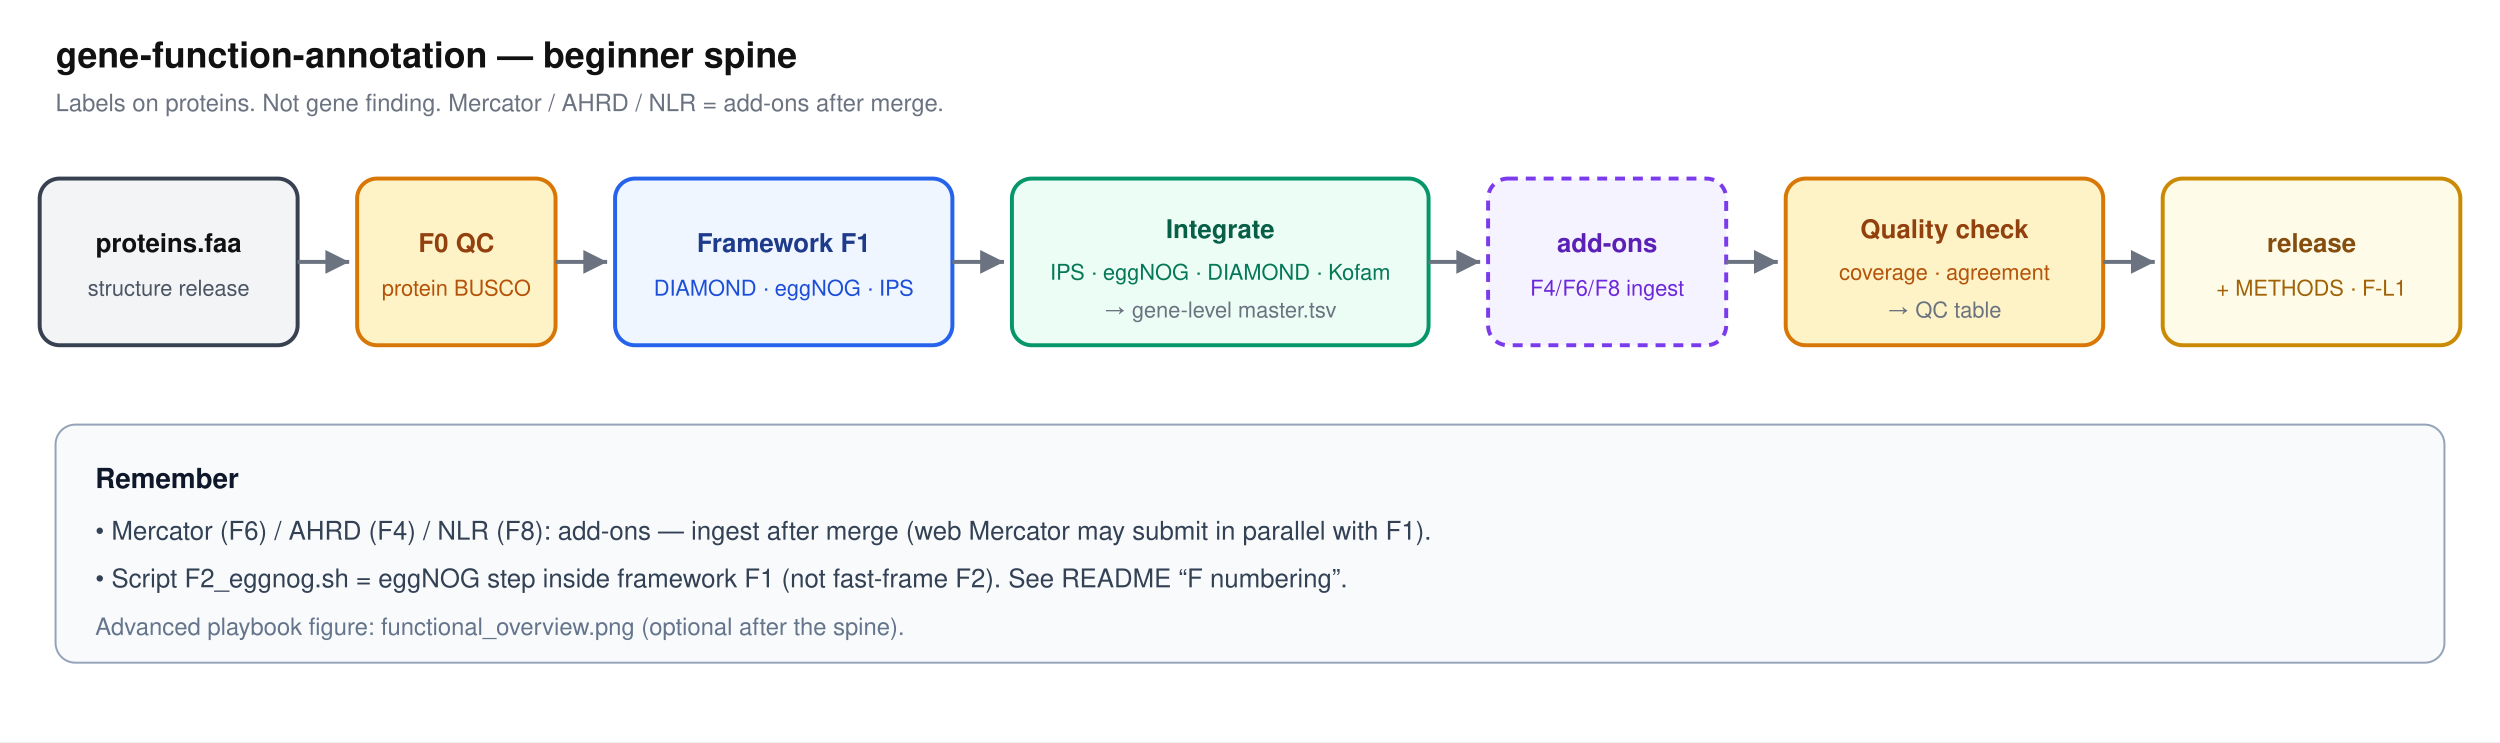
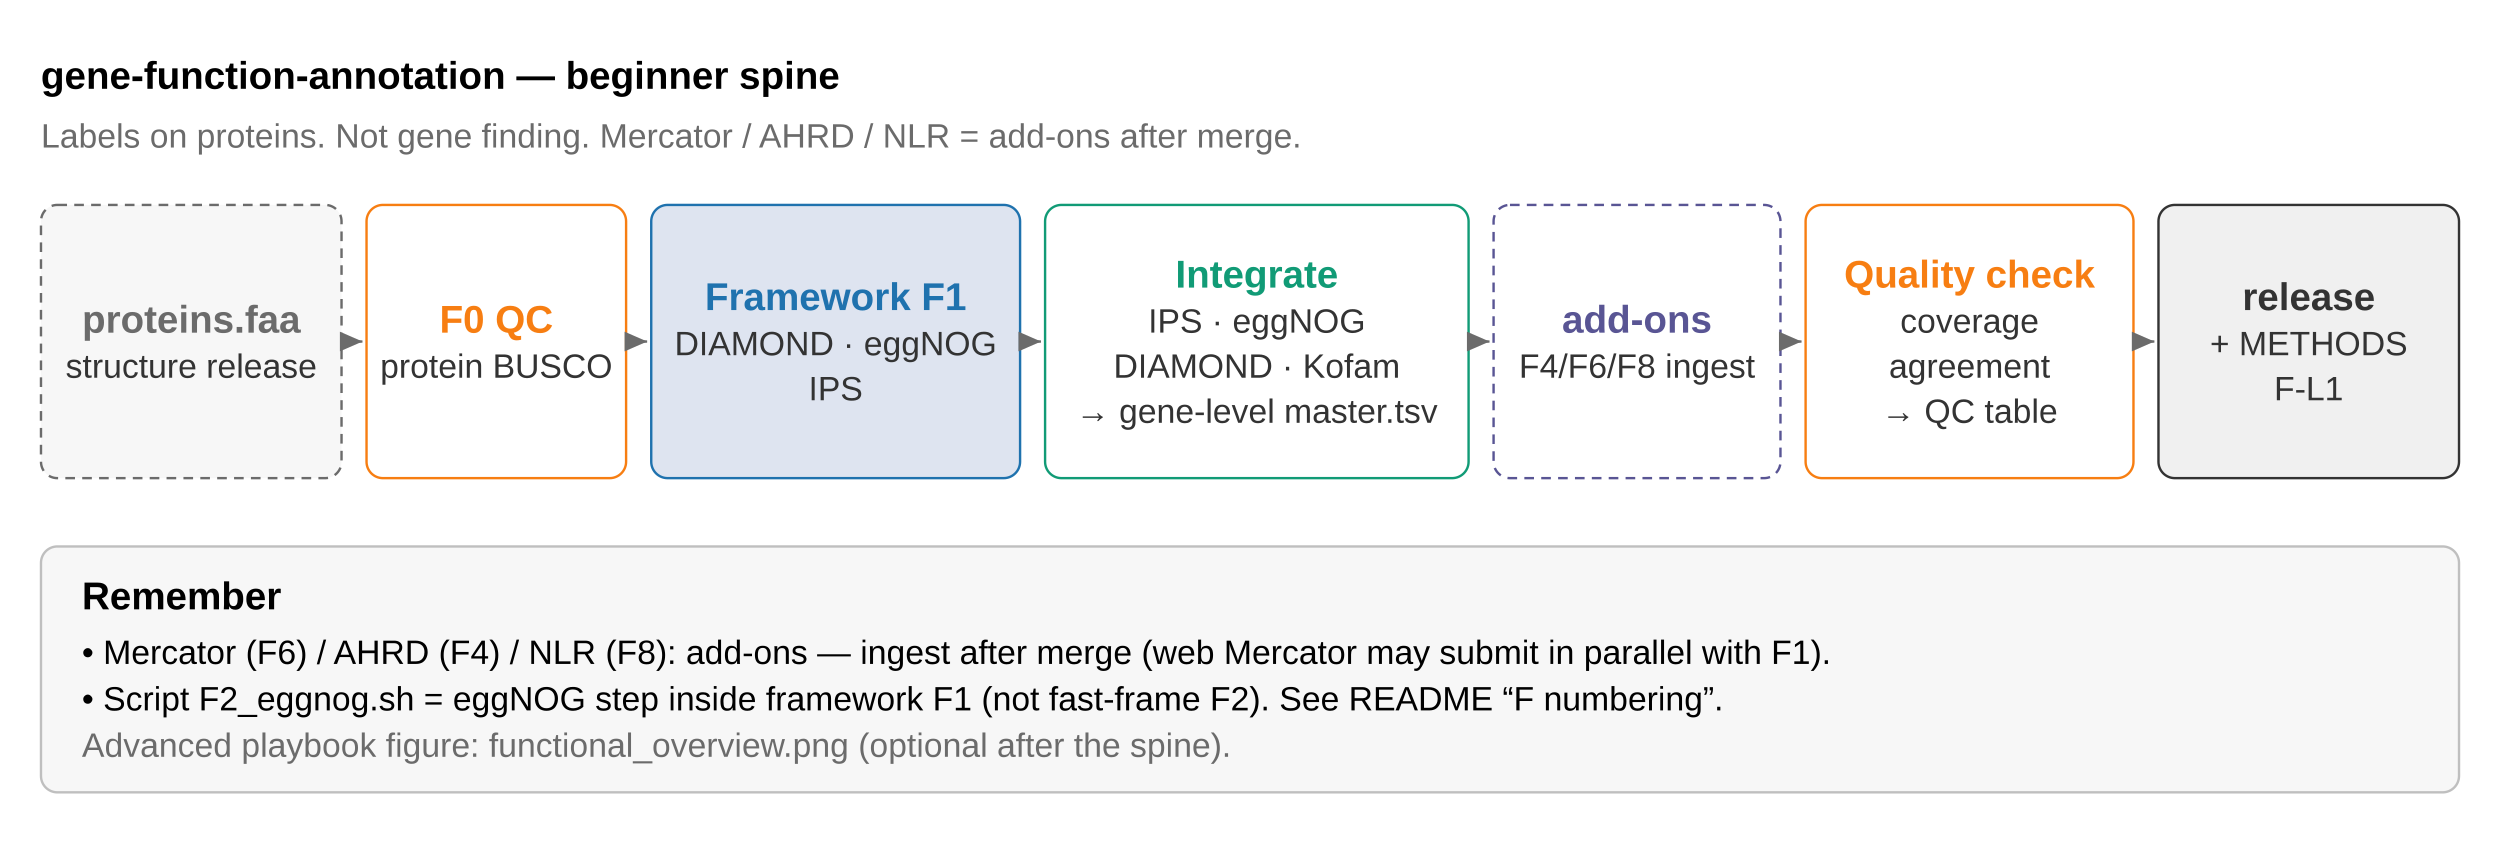
- <svg xmlns="http://www.w3.org/2000/svg" width="1260" height="374" viewBox="0 0 1260 374">
-   <rect width="1260" height="374" fill="#fff" />
-   <text x="28" y="34" font-family="Helvetica,Arial,sans-serif" font-size="18" font-weight="700" fill="#111">gene-function-annotation — beginner spine</text>
-   <text x="28" y="56" font-family="Helvetica,Arial,sans-serif" font-size="12" fill="#6b7280">Labels on proteins. Not gene finding. Mercator / AHRD / NLR = add-ons after merge.</text>
-   <rect x="20" y="90" width="130" height="84" rx="10" fill="#f3f4f6" stroke="#374151" stroke-width="2" />
-   <text x="85" y="127" text-anchor="middle" font-family="Helvetica,Arial,sans-serif" font-size="13" font-weight="700" fill="#111">proteins.faa</text>
-   <text x="85" y="149" text-anchor="middle" font-family="Helvetica,Arial,sans-serif" font-size="11" fill="#4b5563">structure release</text>
-   <rect x="180" y="90" width="100" height="84" rx="10" fill="#fef3c7" stroke="#d97706" stroke-width="2" />
-   <text x="230" y="127" text-anchor="middle" font-family="Helvetica,Arial,sans-serif" font-size="13" font-weight="700" fill="#92400e">F0 QC</text>
-   <text x="230" y="149" text-anchor="middle" font-family="Helvetica,Arial,sans-serif" font-size="11" fill="#b45309">protein BUSCO</text>
-   <rect x="310" y="90" width="170" height="84" rx="10" fill="#eff6ff" stroke="#2563eb" stroke-width="2" />
-   <text x="395" y="127" text-anchor="middle" font-family="Helvetica,Arial,sans-serif" font-size="13" font-weight="700" fill="#1e3a8a">Framework F1</text>
-   <text x="395" y="149" text-anchor="middle" font-family="Helvetica,Arial,sans-serif" font-size="11" fill="#1d4ed8">DIAMOND · eggNOG · IPS</text>
-   <rect x="510" y="90" width="210" height="84" rx="10" fill="#ecfdf5" stroke="#059669" stroke-width="2" />
-   <text x="615" y="120" text-anchor="middle" font-family="Helvetica,Arial,sans-serif" font-size="13" font-weight="700" fill="#065f46">Integrate</text>
-   <text x="615" y="141" text-anchor="middle" font-family="Helvetica,Arial,sans-serif" font-size="11" fill="#047857">IPS · eggNOG · DIAMOND · Kofam</text>
-   <text x="615" y="160" text-anchor="middle" font-family="Helvetica,Arial,sans-serif" font-size="11" fill="#6b7280">→ gene-level master.tsv</text>
-   <rect x="750" y="90" width="120" height="84" rx="10" fill="#f5f3ff" stroke="#7c3aed" stroke-width="2" stroke-dasharray="5 4" />
-   <text x="810" y="127" text-anchor="middle" font-family="Helvetica,Arial,sans-serif" font-size="13" font-weight="700" fill="#5b21b6">add-ons</text>
-   <text x="810" y="149" text-anchor="middle" font-family="Helvetica,Arial,sans-serif" font-size="11" fill="#6d28d9">F4/F6/F8 ingest</text>
-   <rect x="900" y="90" width="160" height="84" rx="10" fill="#fef3c7" stroke="#d97706" stroke-width="2" />
-   <text x="980" y="120" text-anchor="middle" font-family="Helvetica,Arial,sans-serif" font-size="13" font-weight="700" fill="#92400e">Quality check</text>
-   <text x="980" y="141" text-anchor="middle" font-family="Helvetica,Arial,sans-serif" font-size="11" fill="#b45309">coverage · agreement</text>
-   <text x="980" y="160" text-anchor="middle" font-family="Helvetica,Arial,sans-serif" font-size="11" fill="#6b7280">→ QC table</text>
-   <rect x="1090" y="90" width="150" height="84" rx="10" fill="#fefce8" stroke="#ca8a04" stroke-width="2" />
-   <text x="1165" y="127" text-anchor="middle" font-family="Helvetica,Arial,sans-serif" font-size="13" font-weight="700" fill="#854d0e">release</text>
-   <text x="1165" y="149" text-anchor="middle" font-family="Helvetica,Arial,sans-serif" font-size="11" fill="#a16207">+ METHODS · F-L1</text>
+ <svg xmlns="http://www.w3.org/2000/svg" width="183mm" height="62mm" viewBox="0 0 183 62">
  <defs>
-     <marker id="a" markerWidth="8" markerHeight="8" refX="6" refY="3" orient="auto">
-       <path d="M0,0 L6,3 L0,6 Z" fill="#6b7280" />
+     <marker id="arr" viewBox="0 0 6 6" refX="5.5" refY="3" markerWidth="1.8" markerHeight="1.8" markerUnits="userSpaceOnUse" orient="auto">
+       <path d="M0,0.6 L5.5,3 L0,5.4 Z" fill="context-stroke" />
    </marker>
  </defs>
-   <line x1="150" y1="132" x2="176" y2="132" stroke="#6b7280" stroke-width="2" marker-end="url(#a)" />
-   <line x1="280" y1="132" x2="306" y2="132" stroke="#6b7280" stroke-width="2" marker-end="url(#a)" />
-   <line x1="480" y1="132" x2="506" y2="132" stroke="#6b7280" stroke-width="2" marker-end="url(#a)" />
-   <line x1="720" y1="132" x2="746" y2="132" stroke="#6b7280" stroke-width="2" marker-end="url(#a)" />
-   <line x1="870" y1="132" x2="896" y2="132" stroke="#6b7280" stroke-width="2" marker-end="url(#a)" />
-   <line x1="1060" y1="132" x2="1086" y2="132" stroke="#6b7280" stroke-width="2" marker-end="url(#a)" />
-   <rect x="28" y="214" width="1204" height="120" rx="10" fill="#f8fafc" stroke="#94a3b8" />
-   <text x="48" y="246" font-family="Helvetica,Arial,sans-serif" font-size="14" font-weight="700" fill="#0f172a">Remember</text>
-   <text x="48" y="272" font-family="Helvetica,Arial,sans-serif" font-size="13" fill="#334155">• Mercator (F6) / AHRD (F4) / NLR (F8): add-ons — ingest after merge (web Mercator may submit in parallel with F1).</text>
-   <text x="48" y="296" font-family="Helvetica,Arial,sans-serif" font-size="13" fill="#334155">• Script F2_eggnog.sh = eggNOG step inside framework F1 (not fast-frame F2). See README “F numbering”.</text>
-   <text x="48" y="320" font-family="Helvetica,Arial,sans-serif" font-size="12" fill="#64748b">Advanced playbook figure: functional_overview.png (optional after the spine).</text>
+   <rect width="183" height="62" fill="#FFFFFF" />
+   <text x="3.00" y="6.50" font-family="Arial, Helvetica, sans-serif" font-size="2.822" font-weight="bold" fill="#000000" text-anchor="start">gene-function-annotation — beginner spine</text>
+   <text x="3.00" y="10.80" font-family="Arial, Helvetica, sans-serif" font-size="2.469" fill="#6B6B6B" text-anchor="start">Labels on proteins. Not gene finding. Mercator / AHRD / NLR = add-ons after merge.</text>
+   <rect x="3.00" y="15.00" width="22.00" height="20.00" rx="1.2" fill="#F7F7F7" stroke="#6B6B6B" stroke-width="0.176" stroke-dasharray="0.706 0.529" />
+   <text x="14.00" y="24.35" font-family="Arial, Helvetica, sans-serif" font-size="2.822" font-weight="bold" fill="#6B6B6B" text-anchor="middle">proteins.faa</text>
+   <text x="14.00" y="27.65" font-family="Arial, Helvetica, sans-serif" font-size="2.469" fill="#333333" text-anchor="middle">structure release</text>
+   <rect x="26.83" y="15.00" width="19.00" height="20.00" rx="1.2" fill="#FFFFFF" stroke="#F77E12" stroke-width="0.176" />
+   <text x="36.33" y="24.35" font-family="Arial, Helvetica, sans-serif" font-size="2.822" font-weight="bold" fill="#F77E12" text-anchor="middle">F0 QC</text>
+   <text x="36.33" y="27.65" font-family="Arial, Helvetica, sans-serif" font-size="2.469" fill="#333333" text-anchor="middle">protein BUSCO</text>
+   <line x1="25.00" y1="25.00" x2="26.53" y2="25.00" stroke="#6B6B6B" stroke-width="0.176" marker-end="url(#arr)" />
+   <rect x="47.67" y="15.00" width="27.00" height="20.00" rx="1.2" fill="#DEE4F0" stroke="#1F72AE" stroke-width="0.176" />
+   <text x="61.17" y="22.70" font-family="Arial, Helvetica, sans-serif" font-size="2.822" font-weight="bold" fill="#1F72AE" text-anchor="middle">Framework F1</text>
+   <text x="61.17" y="26.00" font-family="Arial, Helvetica, sans-serif" font-size="2.469" fill="#333333" text-anchor="middle">DIAMOND · eggNOG</text>
+   <text x="61.17" y="29.30" font-family="Arial, Helvetica, sans-serif" font-size="2.469" fill="#333333" text-anchor="middle">IPS</text>
+   <line x1="45.83" y1="25.00" x2="47.37" y2="25.00" stroke="#6B6B6B" stroke-width="0.176" marker-end="url(#arr)" />
+   <rect x="76.50" y="15.00" width="31.00" height="20.00" rx="1.2" fill="#FFFFFF" stroke="#119B76" stroke-width="0.176" />
+   <text x="92.00" y="21.05" font-family="Arial, Helvetica, sans-serif" font-size="2.822" font-weight="bold" fill="#119B76" text-anchor="middle">Integrate</text>
+   <text x="92.00" y="24.35" font-family="Arial, Helvetica, sans-serif" font-size="2.469" fill="#333333" text-anchor="middle">IPS · eggNOG</text>
+   <text x="92.00" y="27.65" font-family="Arial, Helvetica, sans-serif" font-size="2.469" fill="#333333" text-anchor="middle">DIAMOND · Kofam</text>
+   <text x="92.00" y="30.95" font-family="Arial, Helvetica, sans-serif" font-size="2.469" fill="#333333" text-anchor="middle">→ gene-level master.tsv</text>
+   <line x1="74.67" y1="25.00" x2="76.20" y2="25.00" stroke="#6B6B6B" stroke-width="0.176" marker-end="url(#arr)" />
+   <rect x="109.33" y="15.00" width="21.00" height="20.00" rx="1.2" fill="#FFFFFF" stroke="#595594" stroke-width="0.176" stroke-dasharray="0.706 0.529" />
+   <text x="119.83" y="24.35" font-family="Arial, Helvetica, sans-serif" font-size="2.822" font-weight="bold" fill="#595594" text-anchor="middle">add-ons</text>
+   <text x="119.83" y="27.65" font-family="Arial, Helvetica, sans-serif" font-size="2.469" fill="#333333" text-anchor="middle">F4/F6/F8 ingest</text>
+   <line x1="107.50" y1="25.00" x2="109.03" y2="25.00" stroke="#6B6B6B" stroke-width="0.176" marker-end="url(#arr)" />
+   <rect x="132.17" y="15.00" width="24.00" height="20.00" rx="1.2" fill="#FFFFFF" stroke="#F77E12" stroke-width="0.176" />
+   <text x="144.17" y="21.05" font-family="Arial, Helvetica, sans-serif" font-size="2.822" font-weight="bold" fill="#F77E12" text-anchor="middle">Quality check</text>
+   <text x="144.17" y="24.35" font-family="Arial, Helvetica, sans-serif" font-size="2.469" fill="#333333" text-anchor="middle">coverage</text>
+   <text x="144.17" y="27.65" font-family="Arial, Helvetica, sans-serif" font-size="2.469" fill="#333333" text-anchor="middle">agreement</text>
+   <text x="144.17" y="30.95" font-family="Arial, Helvetica, sans-serif" font-size="2.469" fill="#333333" text-anchor="middle">→ QC table</text>
+   <line x1="130.33" y1="25.00" x2="131.87" y2="25.00" stroke="#6B6B6B" stroke-width="0.176" marker-end="url(#arr)" />
+   <rect x="158.00" y="15.00" width="22.00" height="20.00" rx="1.2" fill="#F0F0F0" stroke="#333333" stroke-width="0.176" />
+   <text x="169.00" y="22.70" font-family="Arial, Helvetica, sans-serif" font-size="2.822" font-weight="bold" fill="#333333" text-anchor="middle">release</text>
+   <text x="169.00" y="26.00" font-family="Arial, Helvetica, sans-serif" font-size="2.469" fill="#333333" text-anchor="middle">+ METHODS</text>
+   <text x="169.00" y="29.30" font-family="Arial, Helvetica, sans-serif" font-size="2.469" fill="#333333" text-anchor="middle">F-L1</text>
+   <line x1="156.17" y1="25.00" x2="157.70" y2="25.00" stroke="#6B6B6B" stroke-width="0.176" marker-end="url(#arr)" />
+   <rect x="3.00" y="40.00" width="177.00" height="18.00" rx="1.2" fill="#F7F7F7" stroke="#BFBFBF" stroke-width="0.176" />
+   <text x="6.00" y="44.60" font-family="Arial, Helvetica, sans-serif" font-size="2.822" font-weight="bold" fill="#000000" text-anchor="start">Remember</text>
+   <text x="6.00" y="48.60" font-family="Arial, Helvetica, sans-serif" font-size="2.469" fill="#000000" text-anchor="start">• Mercator (F6) / AHRD (F4) / NLR (F8): add-ons — ingest after merge (web Mercator may submit in parallel with F1).</text>
+   <text x="6.00" y="52.00" font-family="Arial, Helvetica, sans-serif" font-size="2.469" fill="#000000" text-anchor="start">• Script F2_eggnog.sh = eggNOG step inside framework F1 (not fast-frame F2). See README “F numbering”.</text>
+   <text x="6.00" y="55.40" font-family="Arial, Helvetica, sans-serif" font-size="2.469" fill="#6B6B6B" text-anchor="start">Advanced playbook figure: functional_overview.png (optional after the spine).</text>
</svg>
